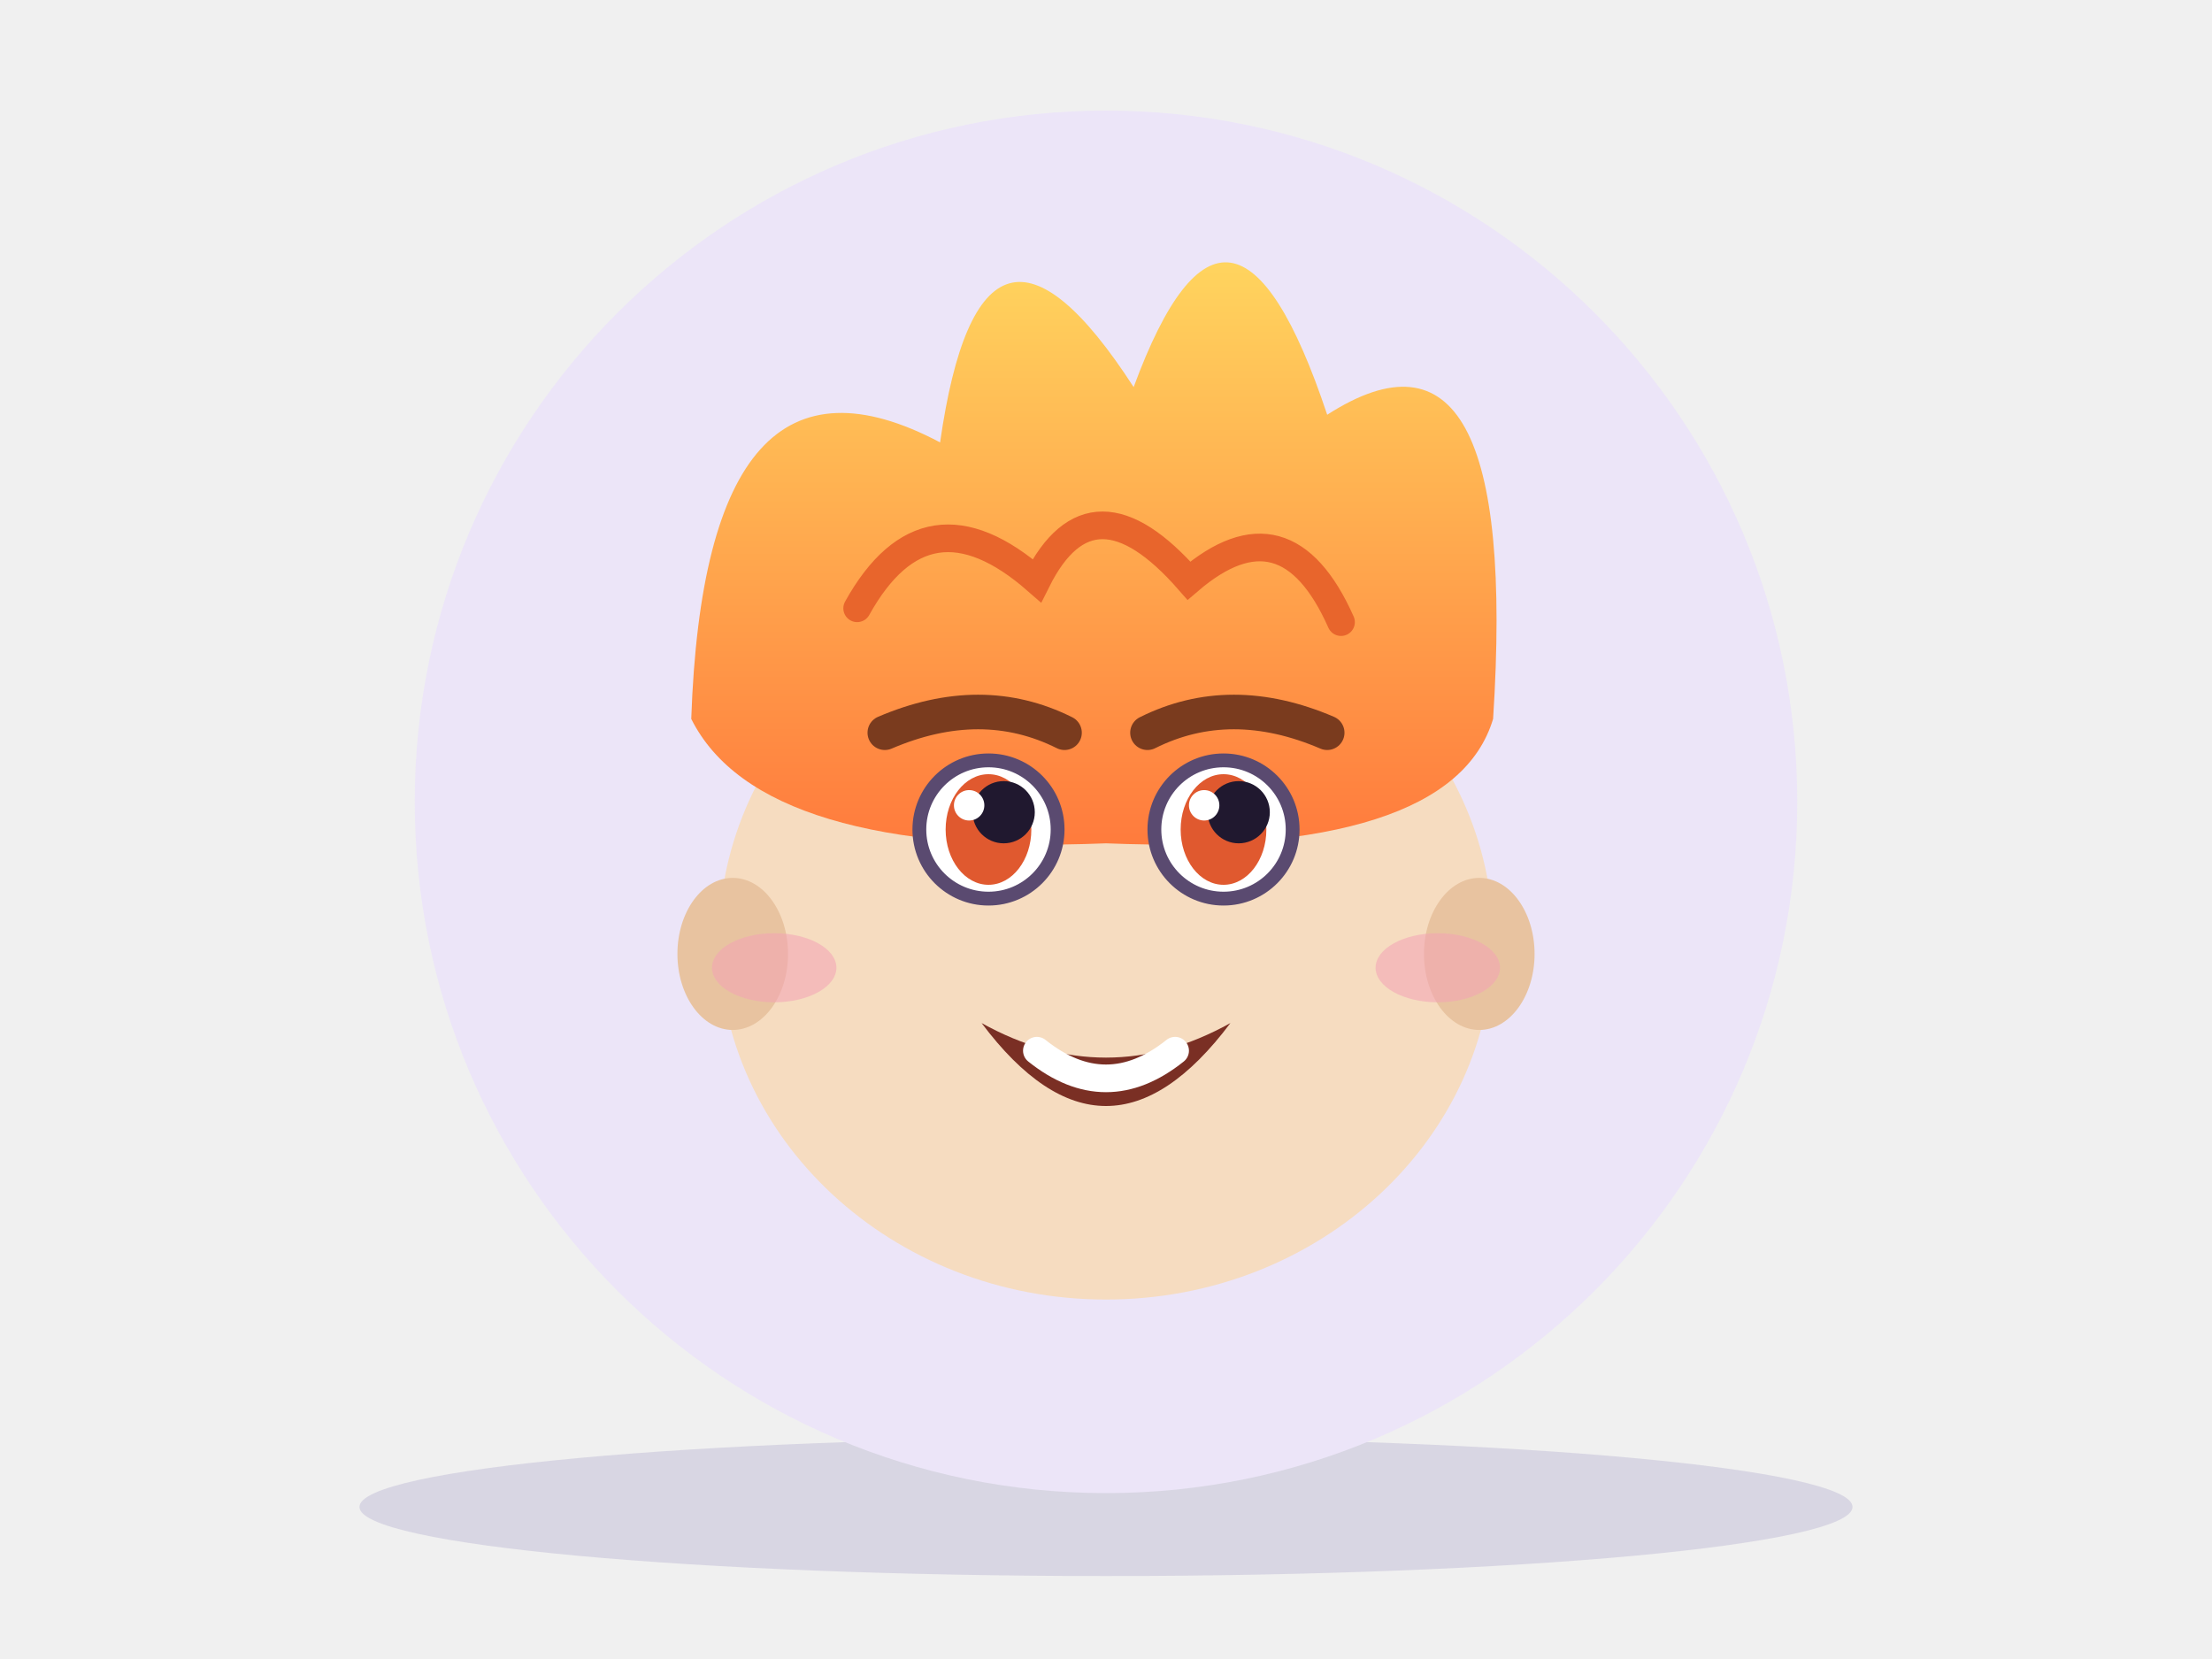
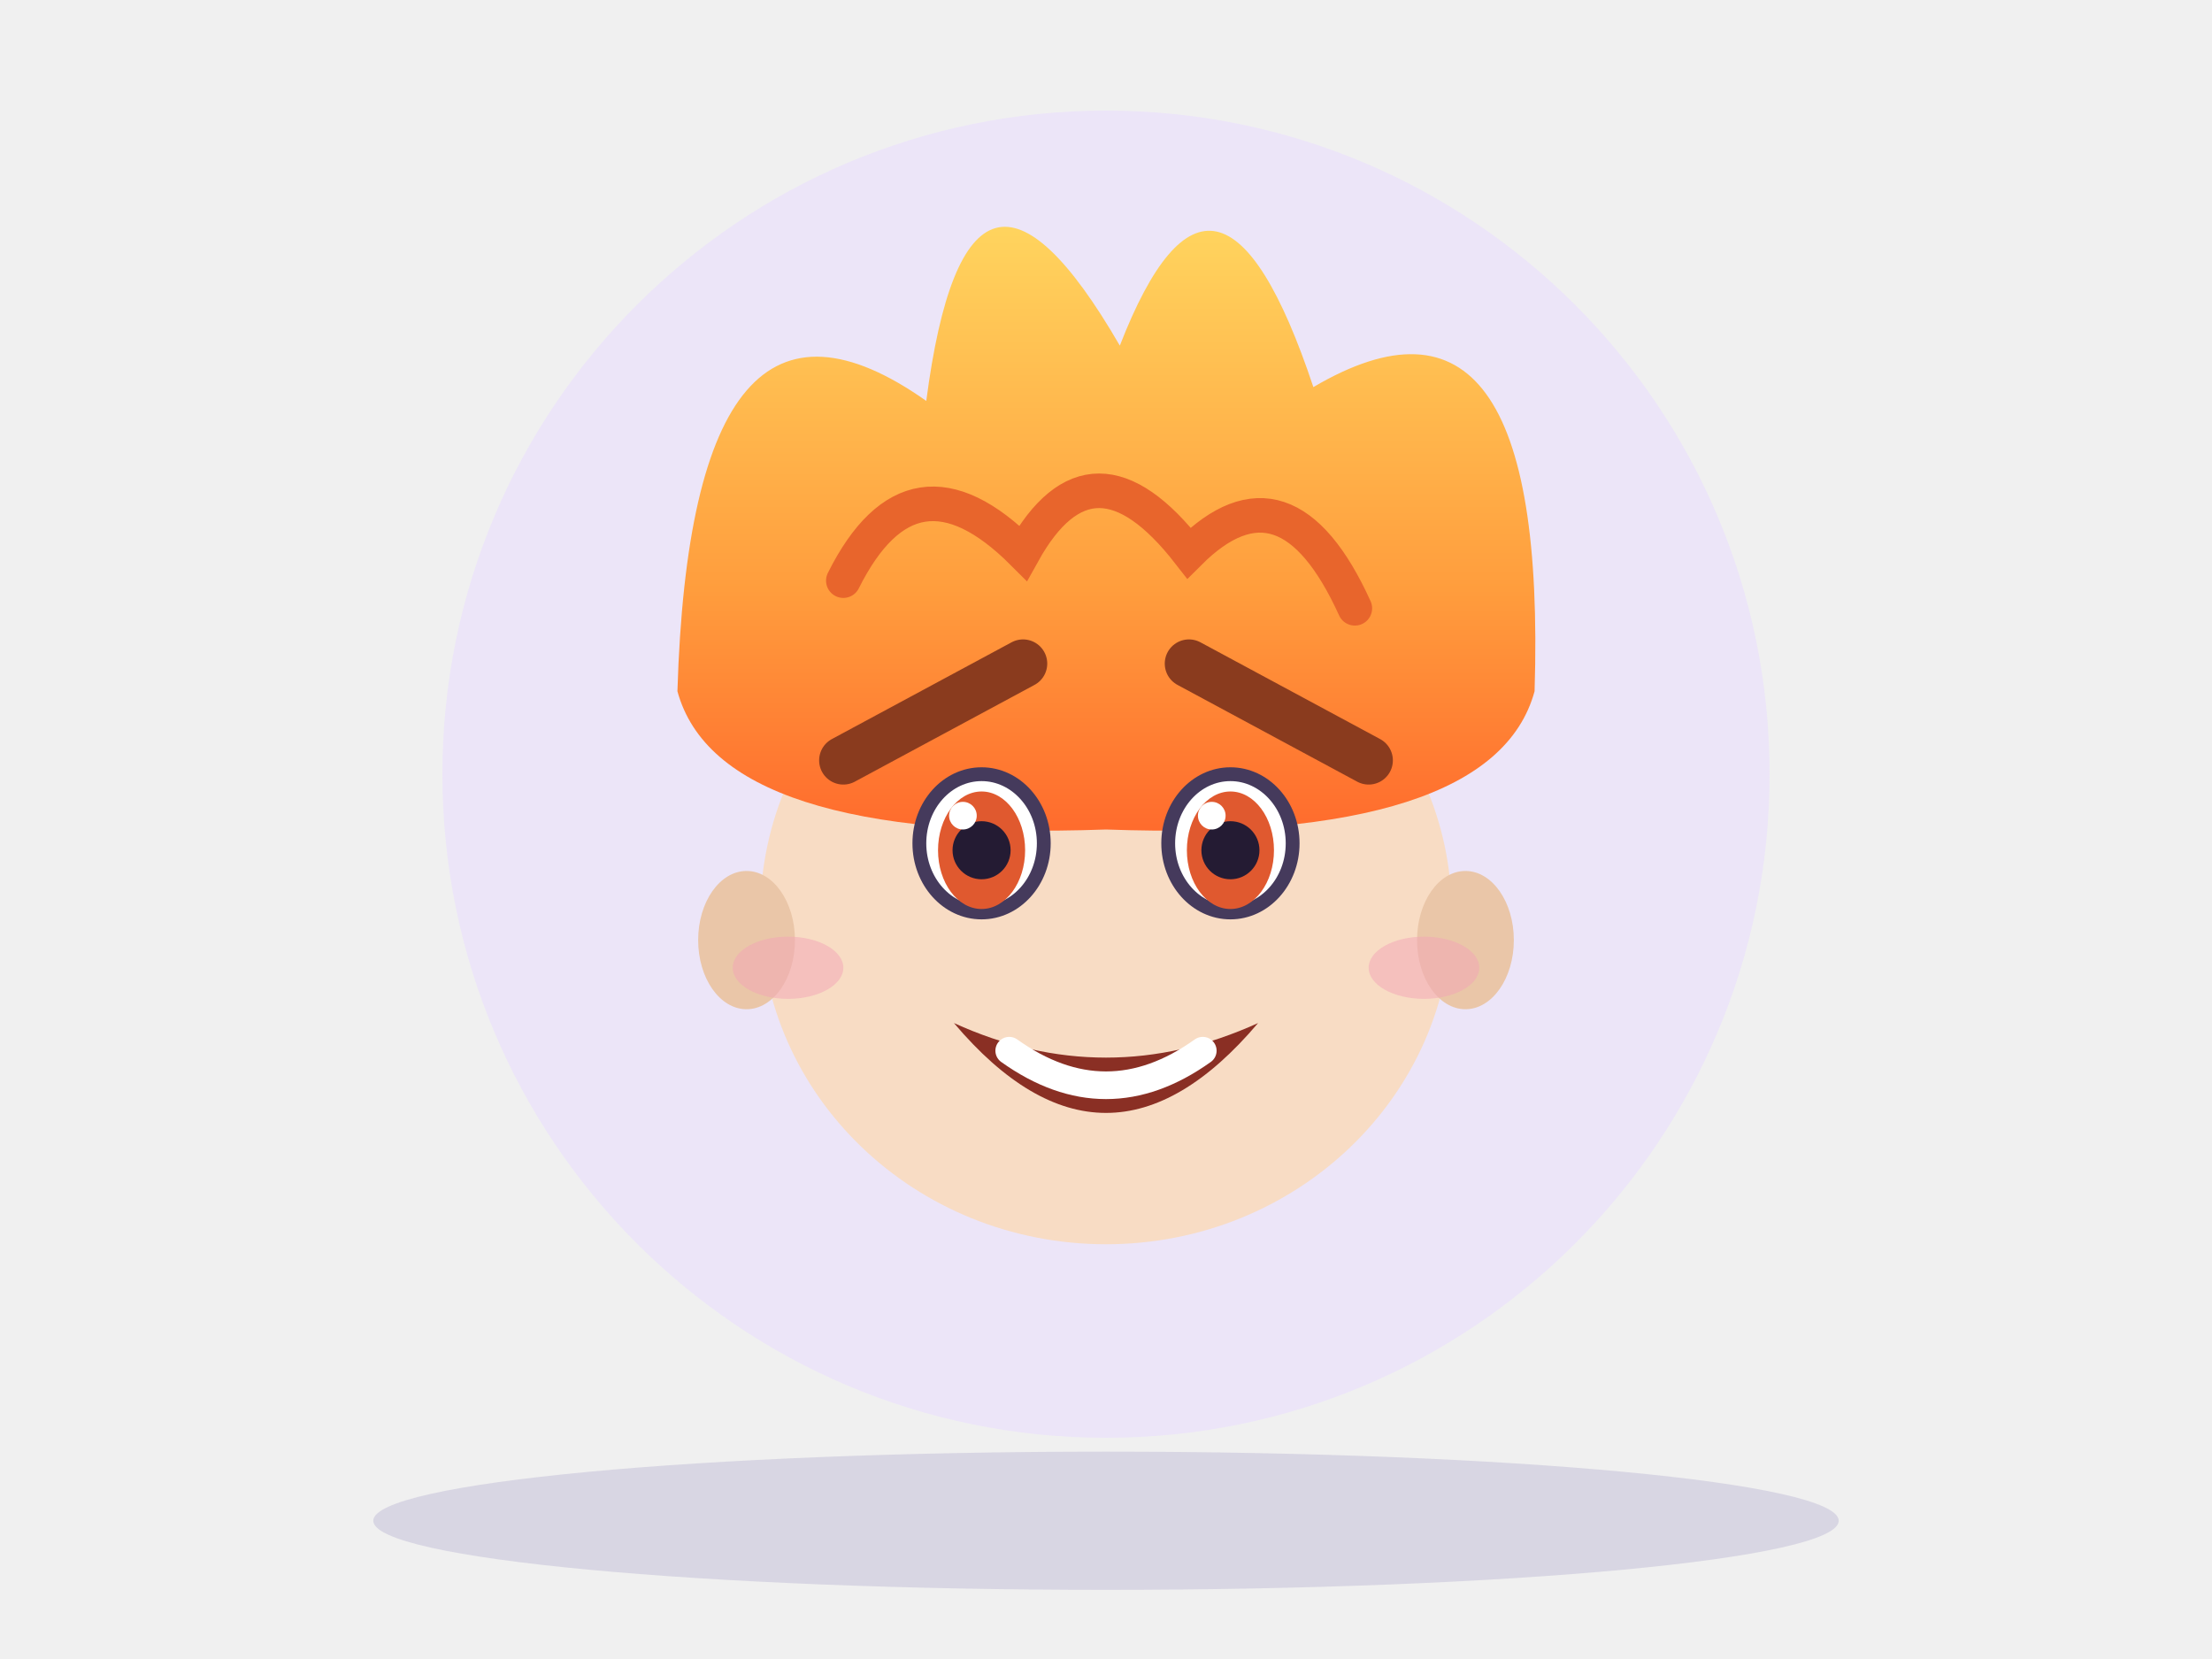
<svg xmlns="http://www.w3.org/2000/svg" viewBox="0 0 320 240" role="img">
  <defs>
-     <linearGradient id="fire" x1="0" y1="0" x2="0" y2="1">
+     <linearGradient id="fire2" x1="0" y1="0" x2="0" y2="1">
      <stop offset="0" stop-color="#ffd45e" />
-       <stop offset="1" stop-color="#ff7b3d" />
+       <stop offset=".6" stop-color="#ff9d3d" />
+       <stop offset="1" stop-color="#ff6b2d" />
    </linearGradient>
  </defs>
-   <ellipse cx="160" cy="218" rx="108" ry="10" fill="#7a6fae" opacity=".2" />
-   <circle cx="160" cy="116" r="100" fill="#ece5f8" />
-   <ellipse cx="160" cy="136" rx="56" ry="52" fill="#f6dcc0" />
-   <ellipse cx="106" cy="138" rx="8" ry="11" fill="#e8c3a0" />
-   <ellipse cx="214" cy="138" rx="8" ry="11" fill="#e8c3a0" />
-   <path d="M100 104 Q102 46 136 64 Q142 22 164 56 Q178 18 192 60 Q220 42 216 104 Q210 124 160 122 Q110 124 100 104Z" fill="url(#fire)" />
-   <path d="M124 88 Q134 70 150 84 Q158 68 172 84 Q186 72 194 90" stroke="#e8652c" stroke-width="4" fill="none" stroke-linecap="round" />
-   <path d="M128 106 Q142 100 154 106 M166 106 Q178 100 192 106" stroke="#7a3b1e" stroke-width="5" fill="none" stroke-linecap="round" />
-   <ellipse cx="143" cy="120" rx="10" ry="10" fill="#fff" stroke="#5a4a70" stroke-width="2" />
-   <ellipse cx="143" cy="120" rx="6.2" ry="8.0" fill="#e0592f" />
-   <circle cx="145.2" cy="117.5" r="4.5" fill="#20182f" />
-   <circle cx="140.2" cy="116.5" r="2.2" fill="#fff" />
-   <ellipse cx="177" cy="120" rx="10" ry="10" fill="#fff" stroke="#5a4a70" stroke-width="2" />
-   <ellipse cx="177" cy="120" rx="6.2" ry="8.0" fill="#e0592f" />
-   <circle cx="179.2" cy="117.5" r="4.5" fill="#20182f" />
-   <circle cx="174.2" cy="116.5" r="2.2" fill="#fff" />
-   <path d="M142 148 Q160 172 178 148 Q160 158 142 148Z" fill="#7a2f24" />
-   <path d="M150 152 Q160 160 170 152" stroke="#fff" stroke-width="4" fill="none" stroke-linecap="round" />
-   <ellipse cx="112" cy="140" rx="9" ry="5" fill="#f2a3b5" opacity=".55" />
-   <ellipse cx="208" cy="140" rx="9" ry="5" fill="#f2a3b5" opacity=".55" />
+   <ellipse cx="160" cy="220" rx="106" ry="10" fill="#7a6fae" opacity=".2" />
+   <circle cx="160" cy="112" r="96" fill="#ece5f8" />
+   <ellipse cx="160" cy="132" rx="50" ry="48" fill="#f8dcc4" />
+   <ellipse cx="108" cy="136" rx="7" ry="10" fill="#eac6a8" />
+   <ellipse cx="212" cy="136" rx="7" ry="10" fill="#eac6a8" />
+   <path d="M98 100 Q100 34 134 58 Q140 12 162 50 Q176 14 190 56 Q224 36 222 100 Q216 122 160 120 Q104 122 98 100Z" fill="url(#fire2)" />
+   <path d="M122 84 Q132 64 148 80 Q158 62 172 80 Q186 66 196 88" stroke="#e8652c" stroke-width="5" fill="none" stroke-linecap="round" />
+   <path d="M122 110 L148 96" stroke="#8a3b1e" stroke-width="7" stroke-linecap="round" />
+   <path d="M172 96 L198 110" stroke="#8a3b1e" stroke-width="7" stroke-linecap="round" />
+   <ellipse cx="142.0" cy="122" rx="9" ry="10" fill="#fff" stroke="#453a5c" stroke-width="2" />
+   <ellipse cx="142.0" cy="123" rx="6.3" ry="8.5" fill="#e0592f" />
+   <circle cx="142.0" cy="123" r="4.2" fill="#241b33" />
+   <circle cx="139.3" cy="118.0" r="2.0" fill="#fff" />
+   <ellipse cx="178.0" cy="122" rx="9" ry="10" fill="#fff" stroke="#453a5c" stroke-width="2" />
+   <ellipse cx="178.0" cy="123" rx="6.3" ry="8.5" fill="#e0592f" />
+   <circle cx="178.0" cy="123" r="4.2" fill="#241b33" />
+   <circle cx="175.3" cy="118.0" r="2.0" fill="#fff" />
+   <path d="M138 148 Q160 174 182 148 Q160 158 138 148Z" fill="#8a2f24" />
+   <path d="M146 152 Q160 162 174 152" stroke="#fff" stroke-width="4" fill="none" stroke-linecap="round" />
+   <ellipse cx="114" cy="140" rx="8" ry="4.5" fill="#f2a3b5" opacity=".5" />
+   <ellipse cx="206" cy="140" rx="8" ry="4.5" fill="#f2a3b5" opacity=".5" />
</svg>
